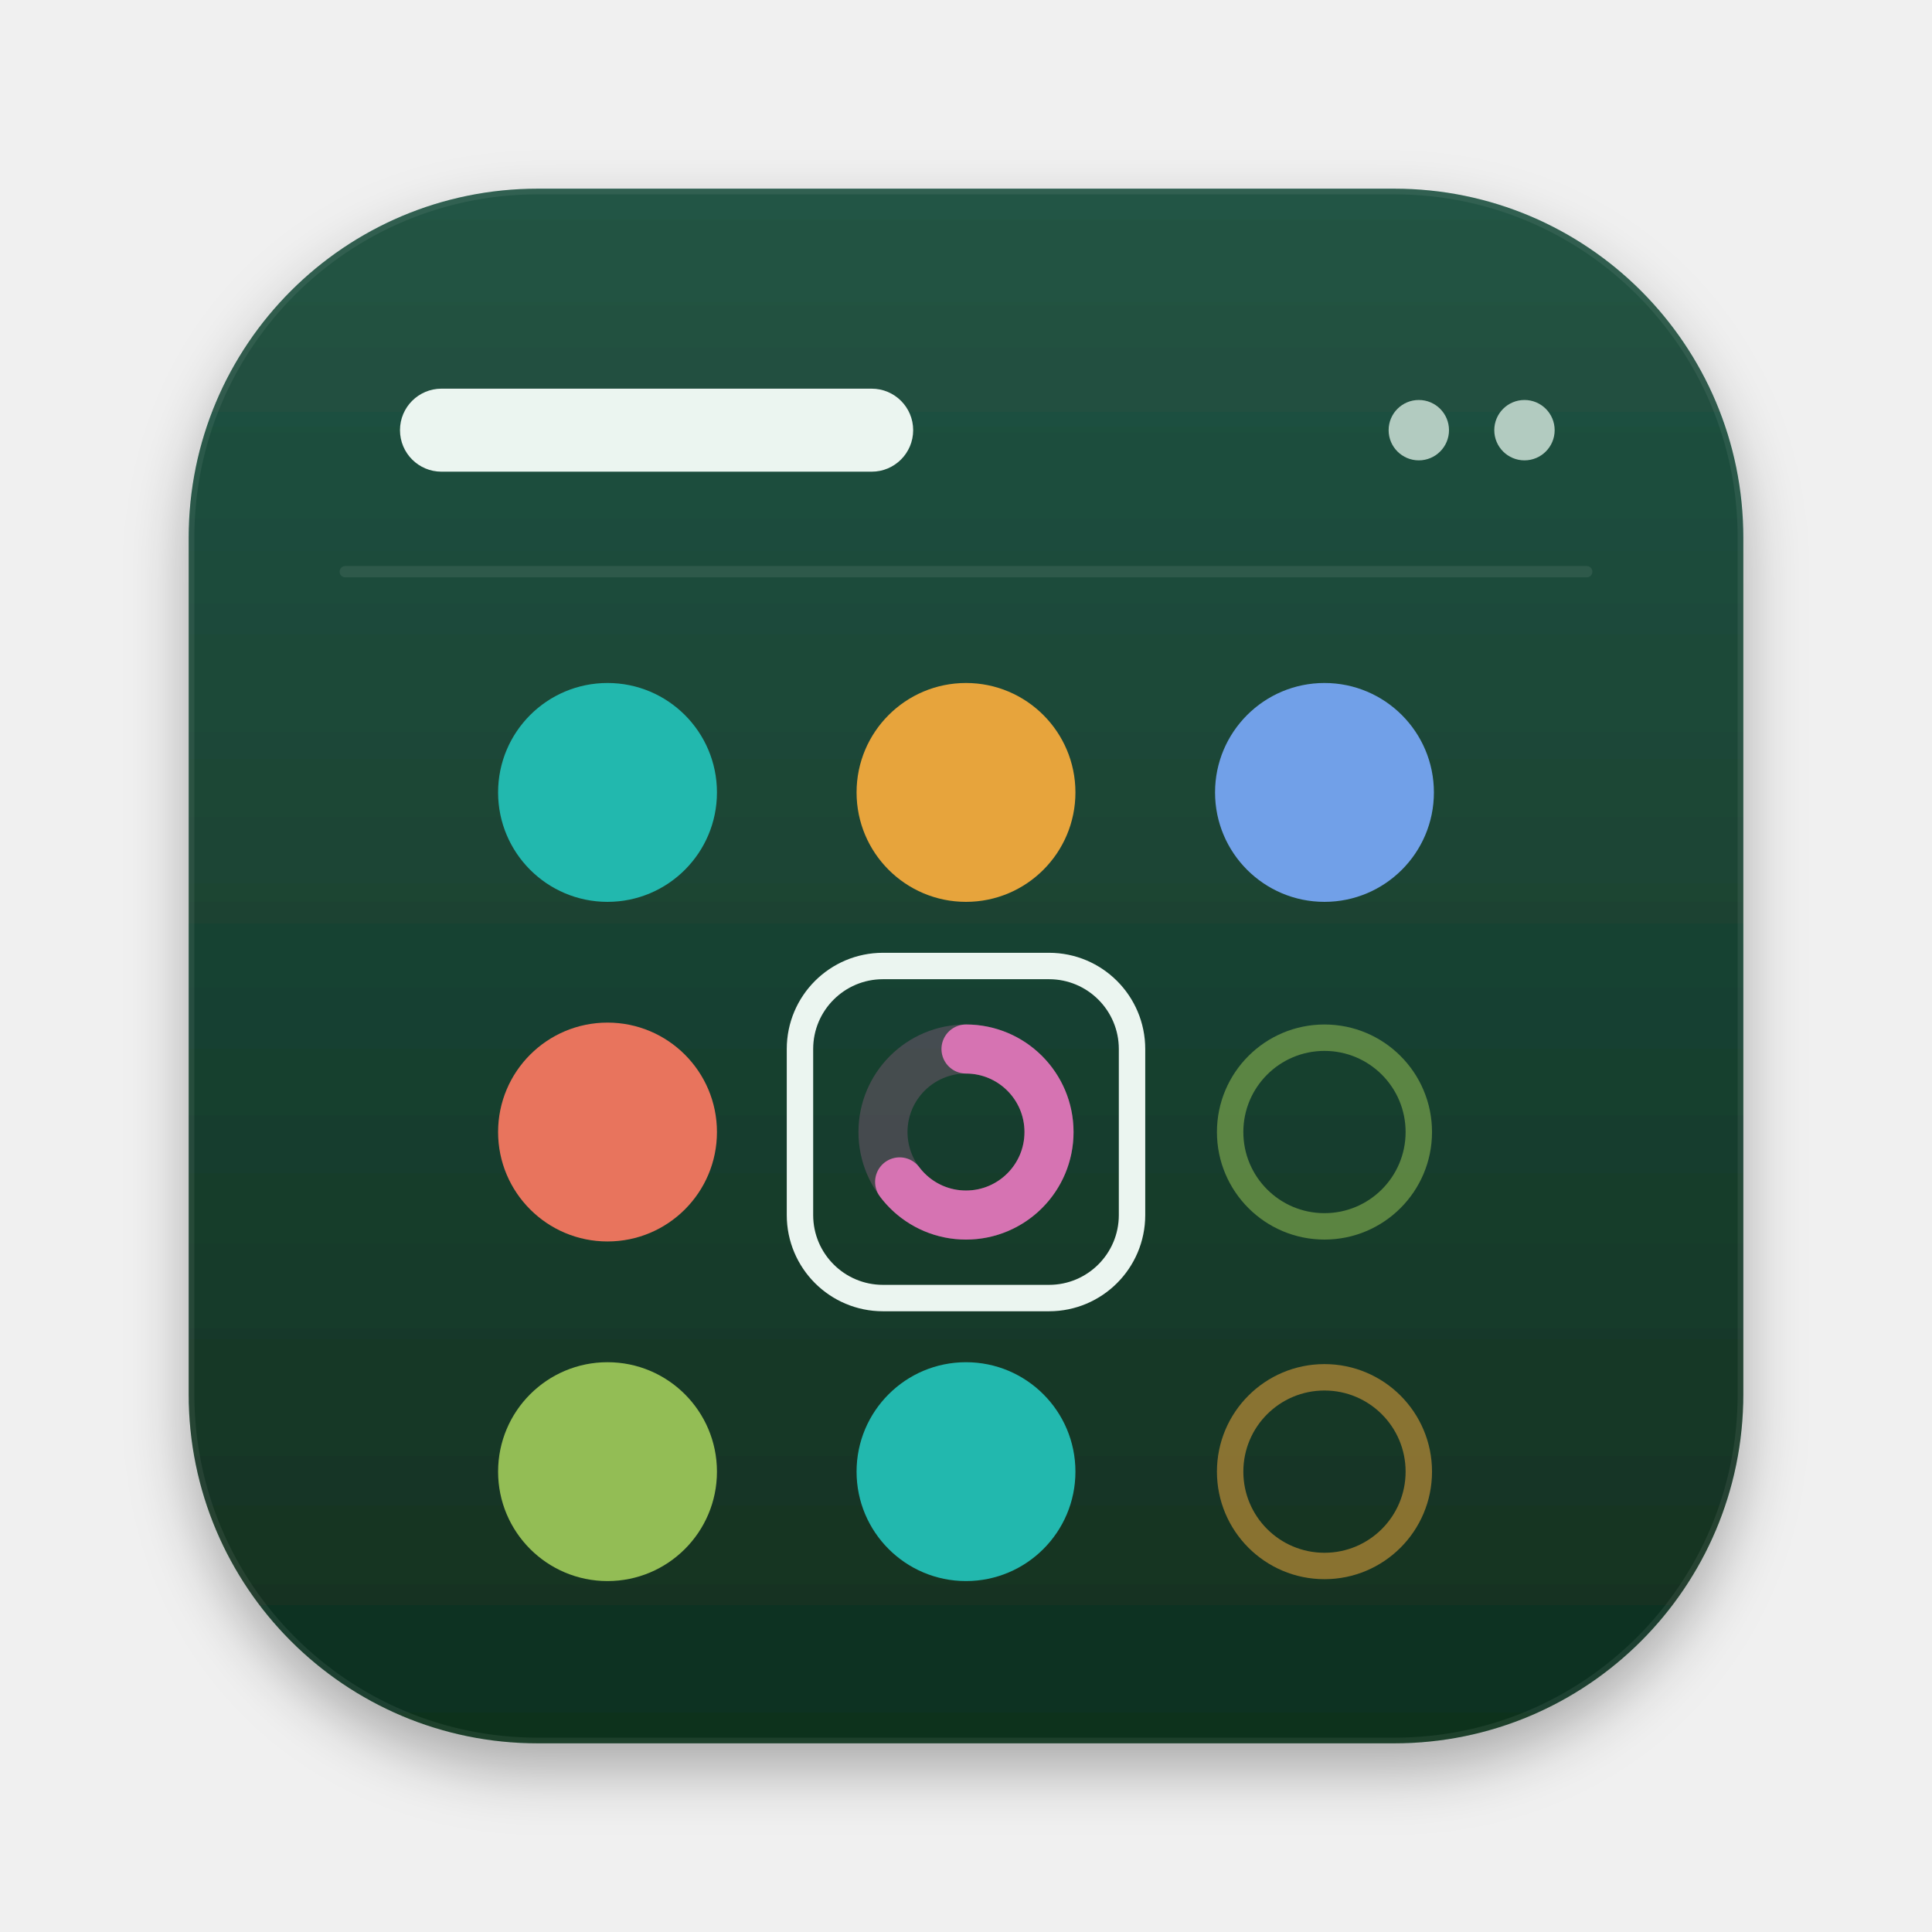
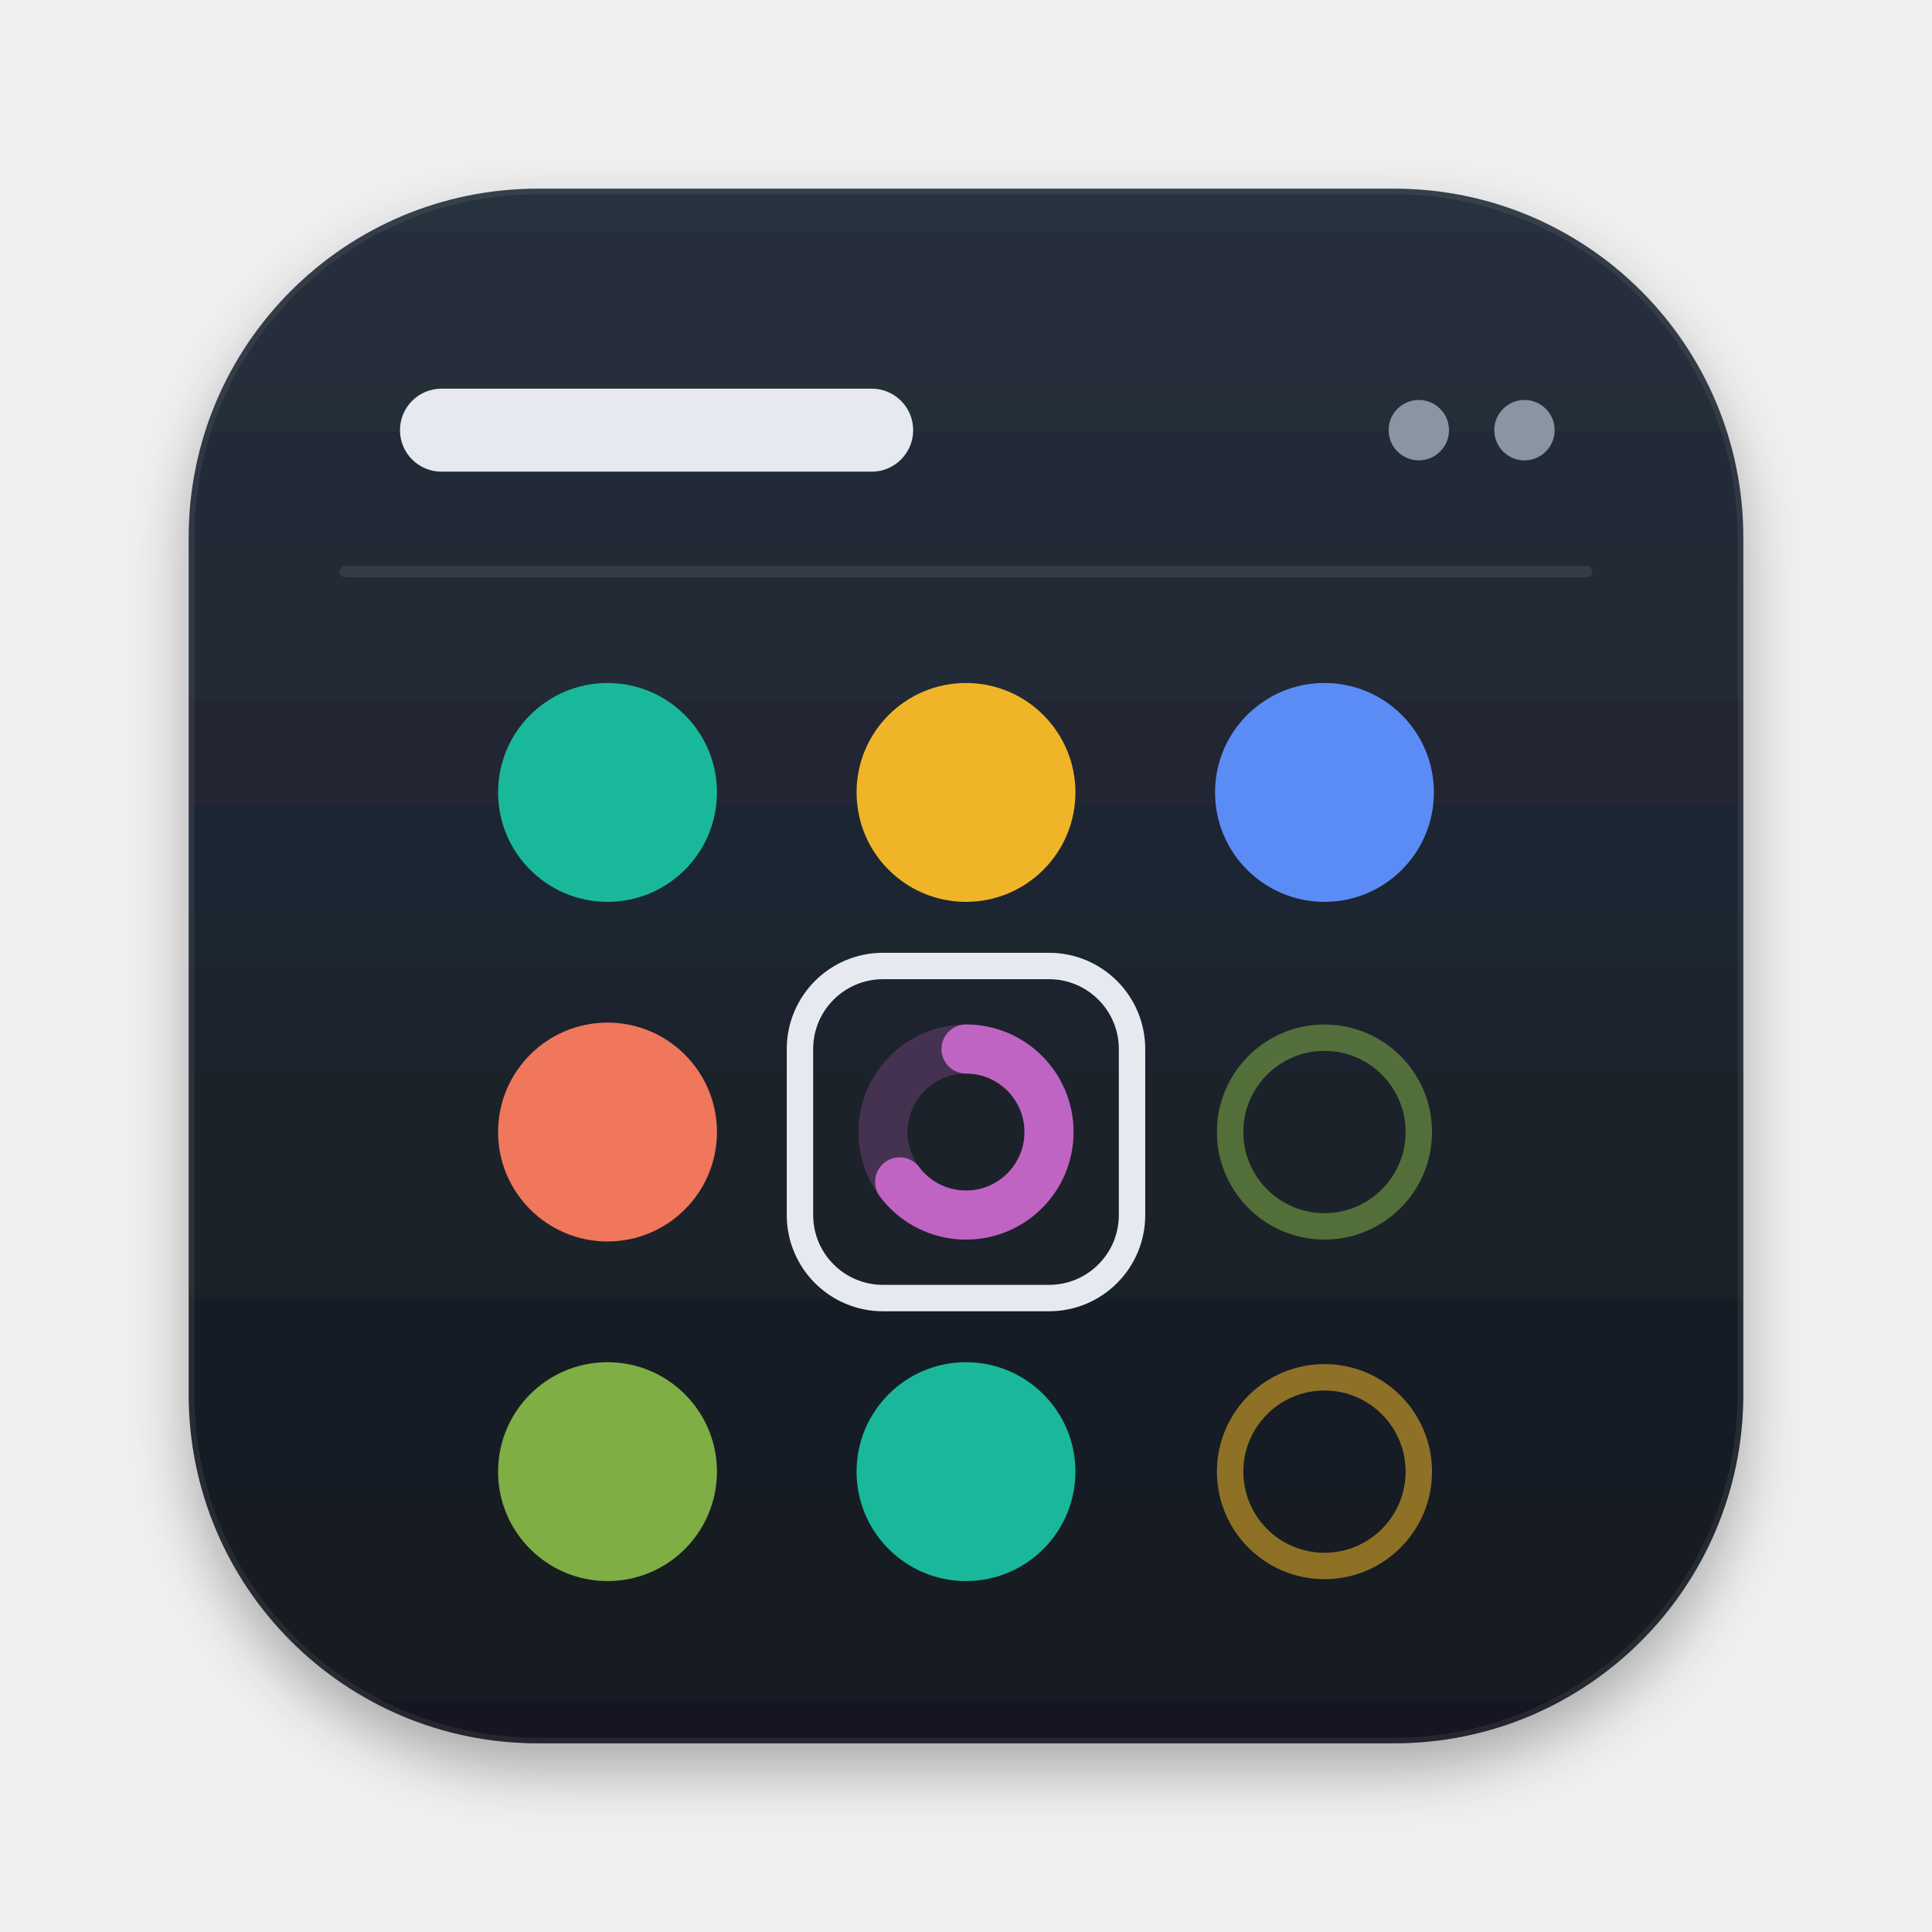
<svg xmlns="http://www.w3.org/2000/svg" viewBox="0 0 1024 1024" width="1024" height="1024">
  <defs>
    <linearGradient id="tile" x1="0" y1="0" x2="0" y2="1">
-       <stop offset="0" stop-color="#225444" />
-       <stop offset="1" stop-color="#10301F" />
+       <stop offset="0" stop-color="#27303D" />
+       <stop offset="1" stop-color="#141920" />
    </linearGradient>
    <filter id="shadow" x="-15%" y="-15%" width="130%" height="140%">
      <feDropShadow dx="0" dy="14" stdDeviation="16" flood-color="#000000" flood-opacity="0.3" />
    </filter>
  </defs>
  <rect x="100" y="100" width="824" height="824" rx="185" fill="url(#tile)" filter="url(#shadow)" />
  <rect x="101.5" y="101.5" width="821" height="821" rx="183.5" fill="none" stroke="#FFFFFF" stroke-opacity="0.07" stroke-width="3" />
-   <rect x="212" y="206" width="272" height="44" rx="22" fill="#EBF5F0" />
-   <circle cx="752" cy="228" r="16" fill="#B2CBC0" />
-   <circle cx="808" cy="228" r="16" fill="#B2CBC0" />
+   <rect x="212" y="206" width="272" height="44" rx="22" fill="#E6EAF0" />
+   <circle cx="752" cy="228" r="16" fill="#8A94A3" />
+   <circle cx="808" cy="228" r="16" fill="#8A94A3" />
  <rect x="180" y="300" width="664" height="6" rx="3" fill="#FFFFFF" fill-opacity="0.08" />
-   <circle cx="322" cy="420" r="58" fill="#22B8AE" />
-   <circle cx="512" cy="420" r="58" fill="#E7A43C" />
-   <circle cx="702" cy="420" r="58" fill="#71A0E8" />
-   <circle cx="322" cy="600" r="58" fill="#E8745D" />
-   <rect x="424" y="512" width="176" height="176" rx="44" fill="none" stroke="#EBF5F0" stroke-width="14" />
-   <circle cx="512" cy="600" r="44" fill="none" stroke="#D673B2" stroke-opacity="0.25" stroke-width="26" />
-   <circle cx="512" cy="600" r="44" fill="none" stroke="#D673B2" stroke-width="26" stroke-linecap="round" stroke-dasharray="179 277" transform="rotate(-90 512 600)" />
-   <circle cx="702" cy="600" r="50" fill="none" stroke="#93BD55" stroke-opacity="0.55" stroke-width="14" />
-   <circle cx="322" cy="780" r="58" fill="#93BD55" />
-   <circle cx="512" cy="780" r="58" fill="#22B8AE" />
-   <circle cx="702" cy="780" r="50" fill="none" stroke="#E7A43C" stroke-opacity="0.55" stroke-width="14" />
+   <circle cx="322" cy="420" r="58" fill="#19B89B" />
+   <circle cx="512" cy="420" r="58" fill="#F0B429" />
+   <circle cx="702" cy="420" r="58" fill="#5B8CF6" />
+   <circle cx="322" cy="600" r="58" fill="#F0775C" />
+   <rect x="424" y="512" width="176" height="176" rx="44" fill="none" stroke="#E6EAF0" stroke-width="14" />
+   <circle cx="512" cy="600" r="44" fill="none" stroke="#C064C4" stroke-opacity="0.25" stroke-width="26" />
+   <circle cx="512" cy="600" r="44" fill="none" stroke="#C064C4" stroke-width="26" stroke-linecap="round" stroke-dasharray="179 277" transform="rotate(-90 512 600)" />
+   <circle cx="702" cy="600" r="50" fill="none" stroke="#7FAE45" stroke-opacity="0.55" stroke-width="14" />
+   <circle cx="322" cy="780" r="58" fill="#7FAE45" />
+   <circle cx="512" cy="780" r="58" fill="#19B89B" />
+   <circle cx="702" cy="780" r="50" fill="none" stroke="#F0B429" stroke-opacity="0.55" stroke-width="14" />
</svg>
